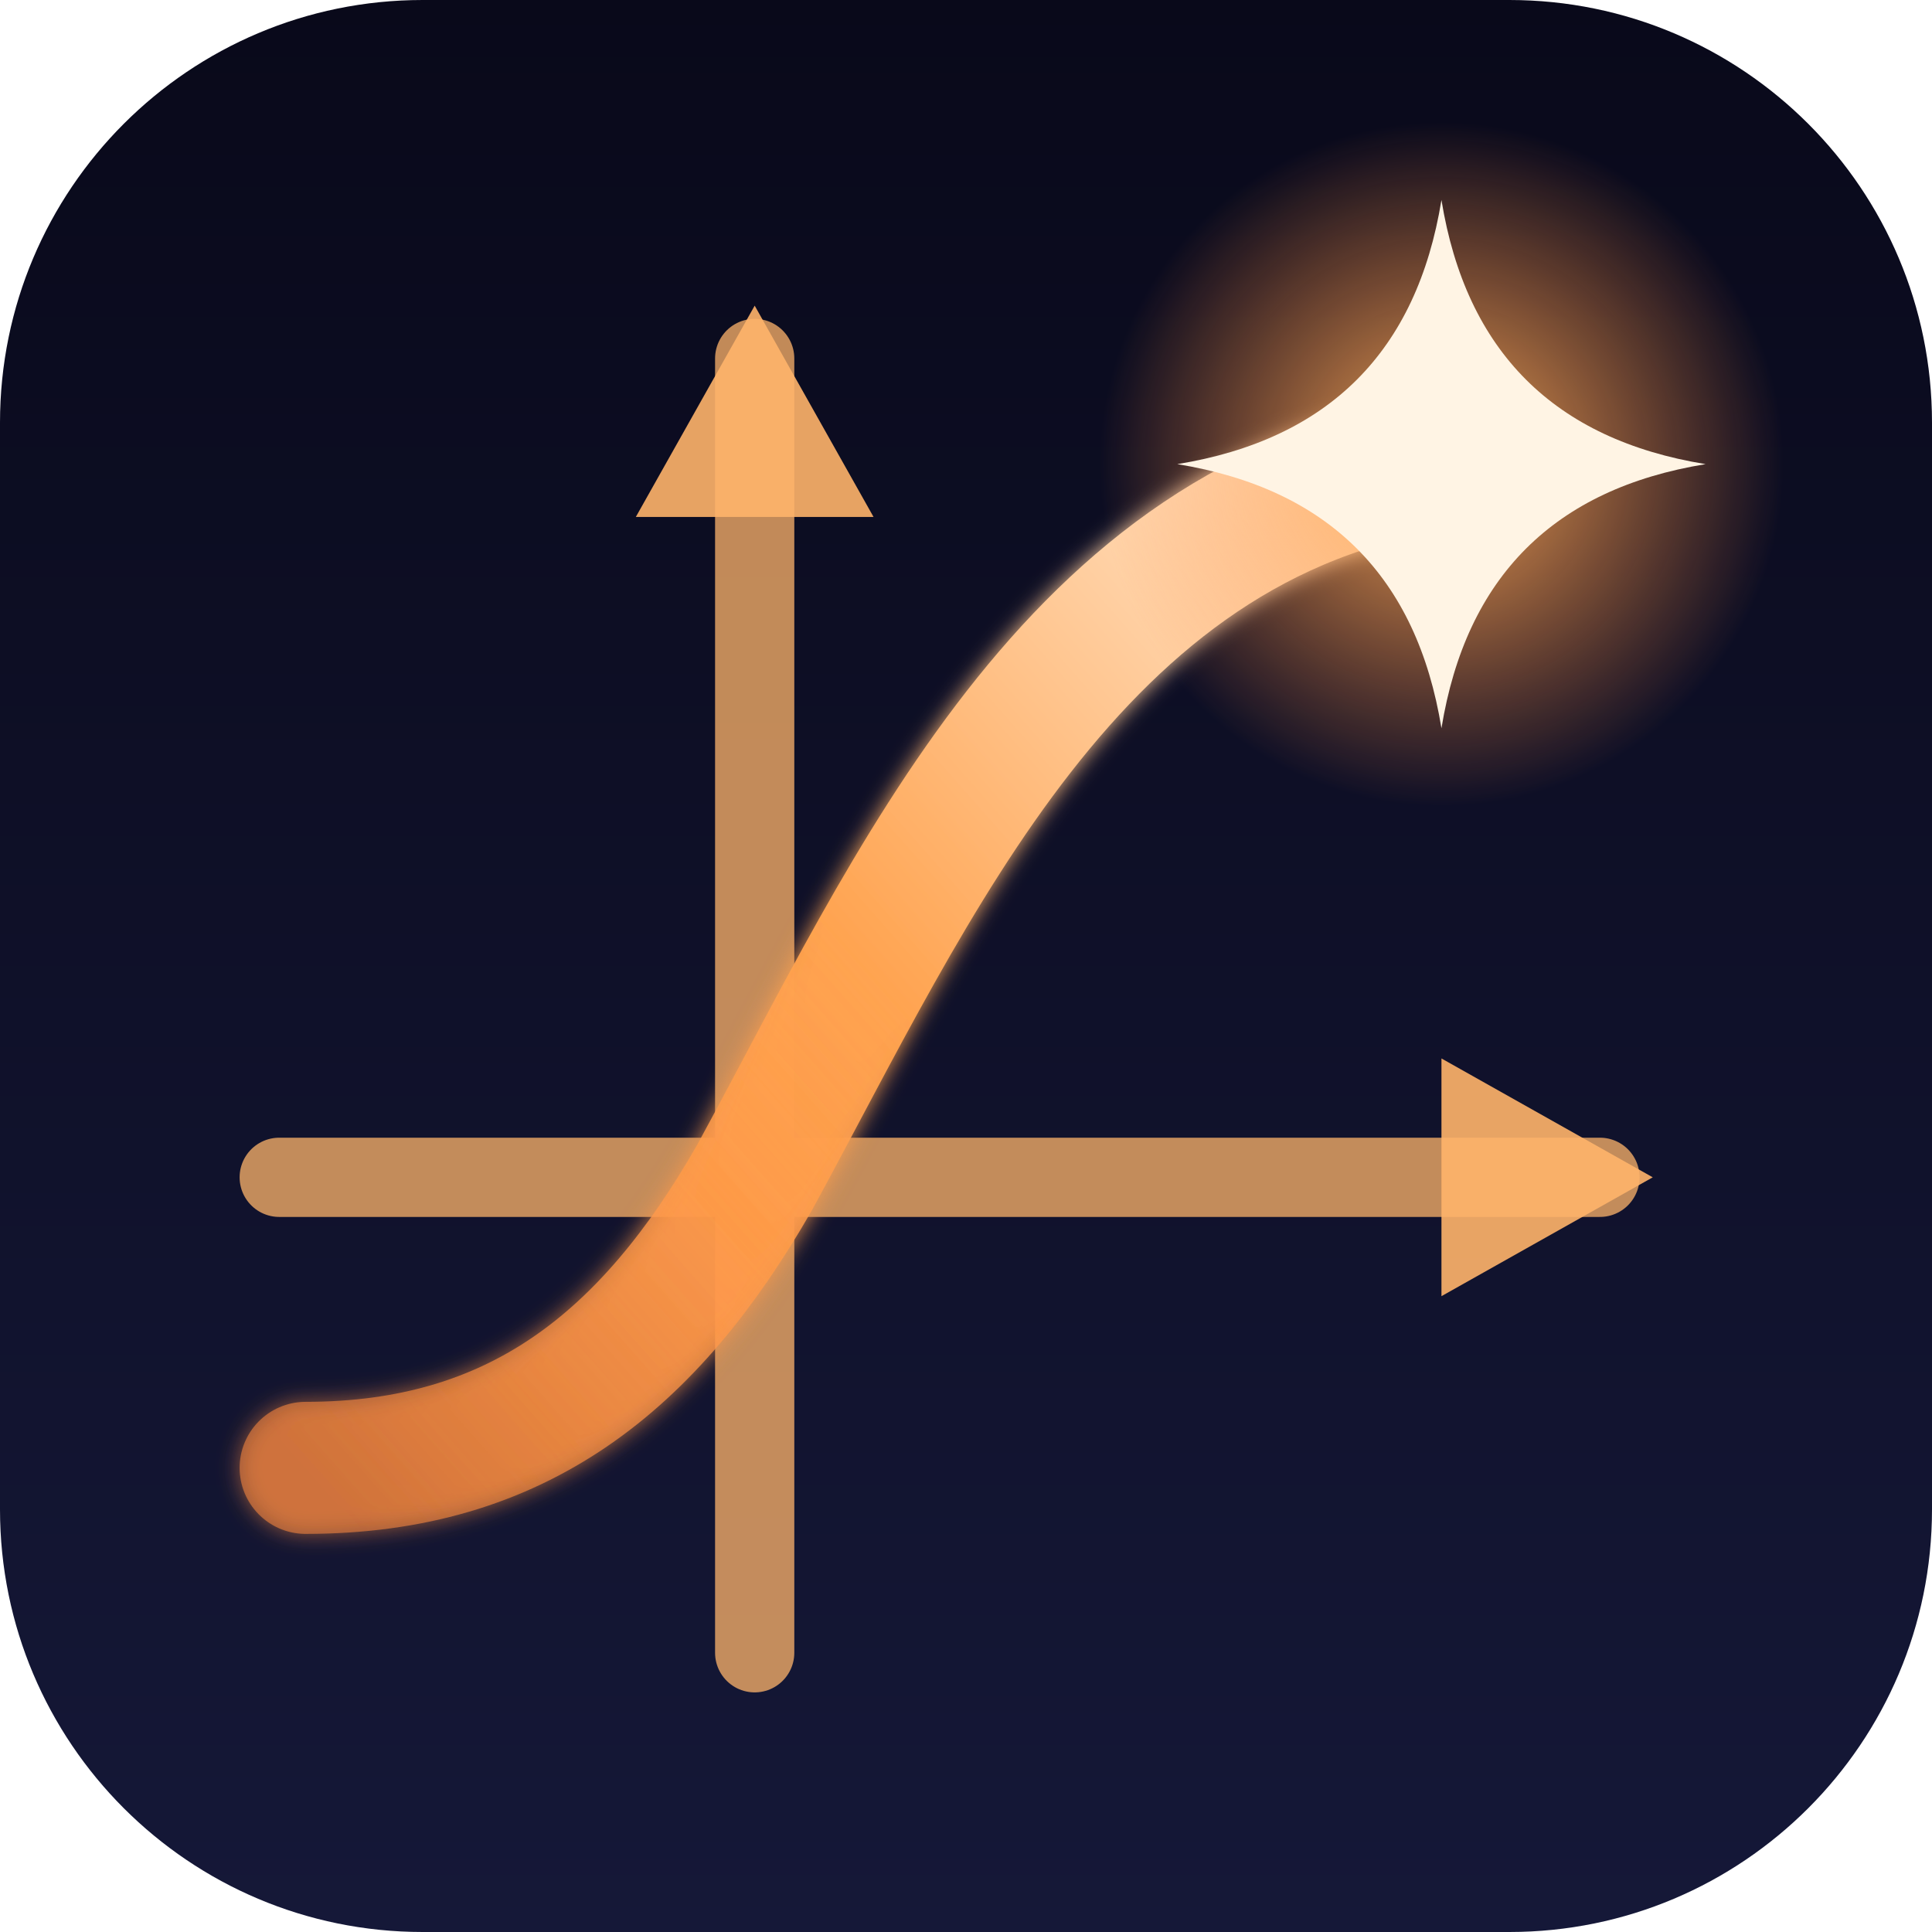
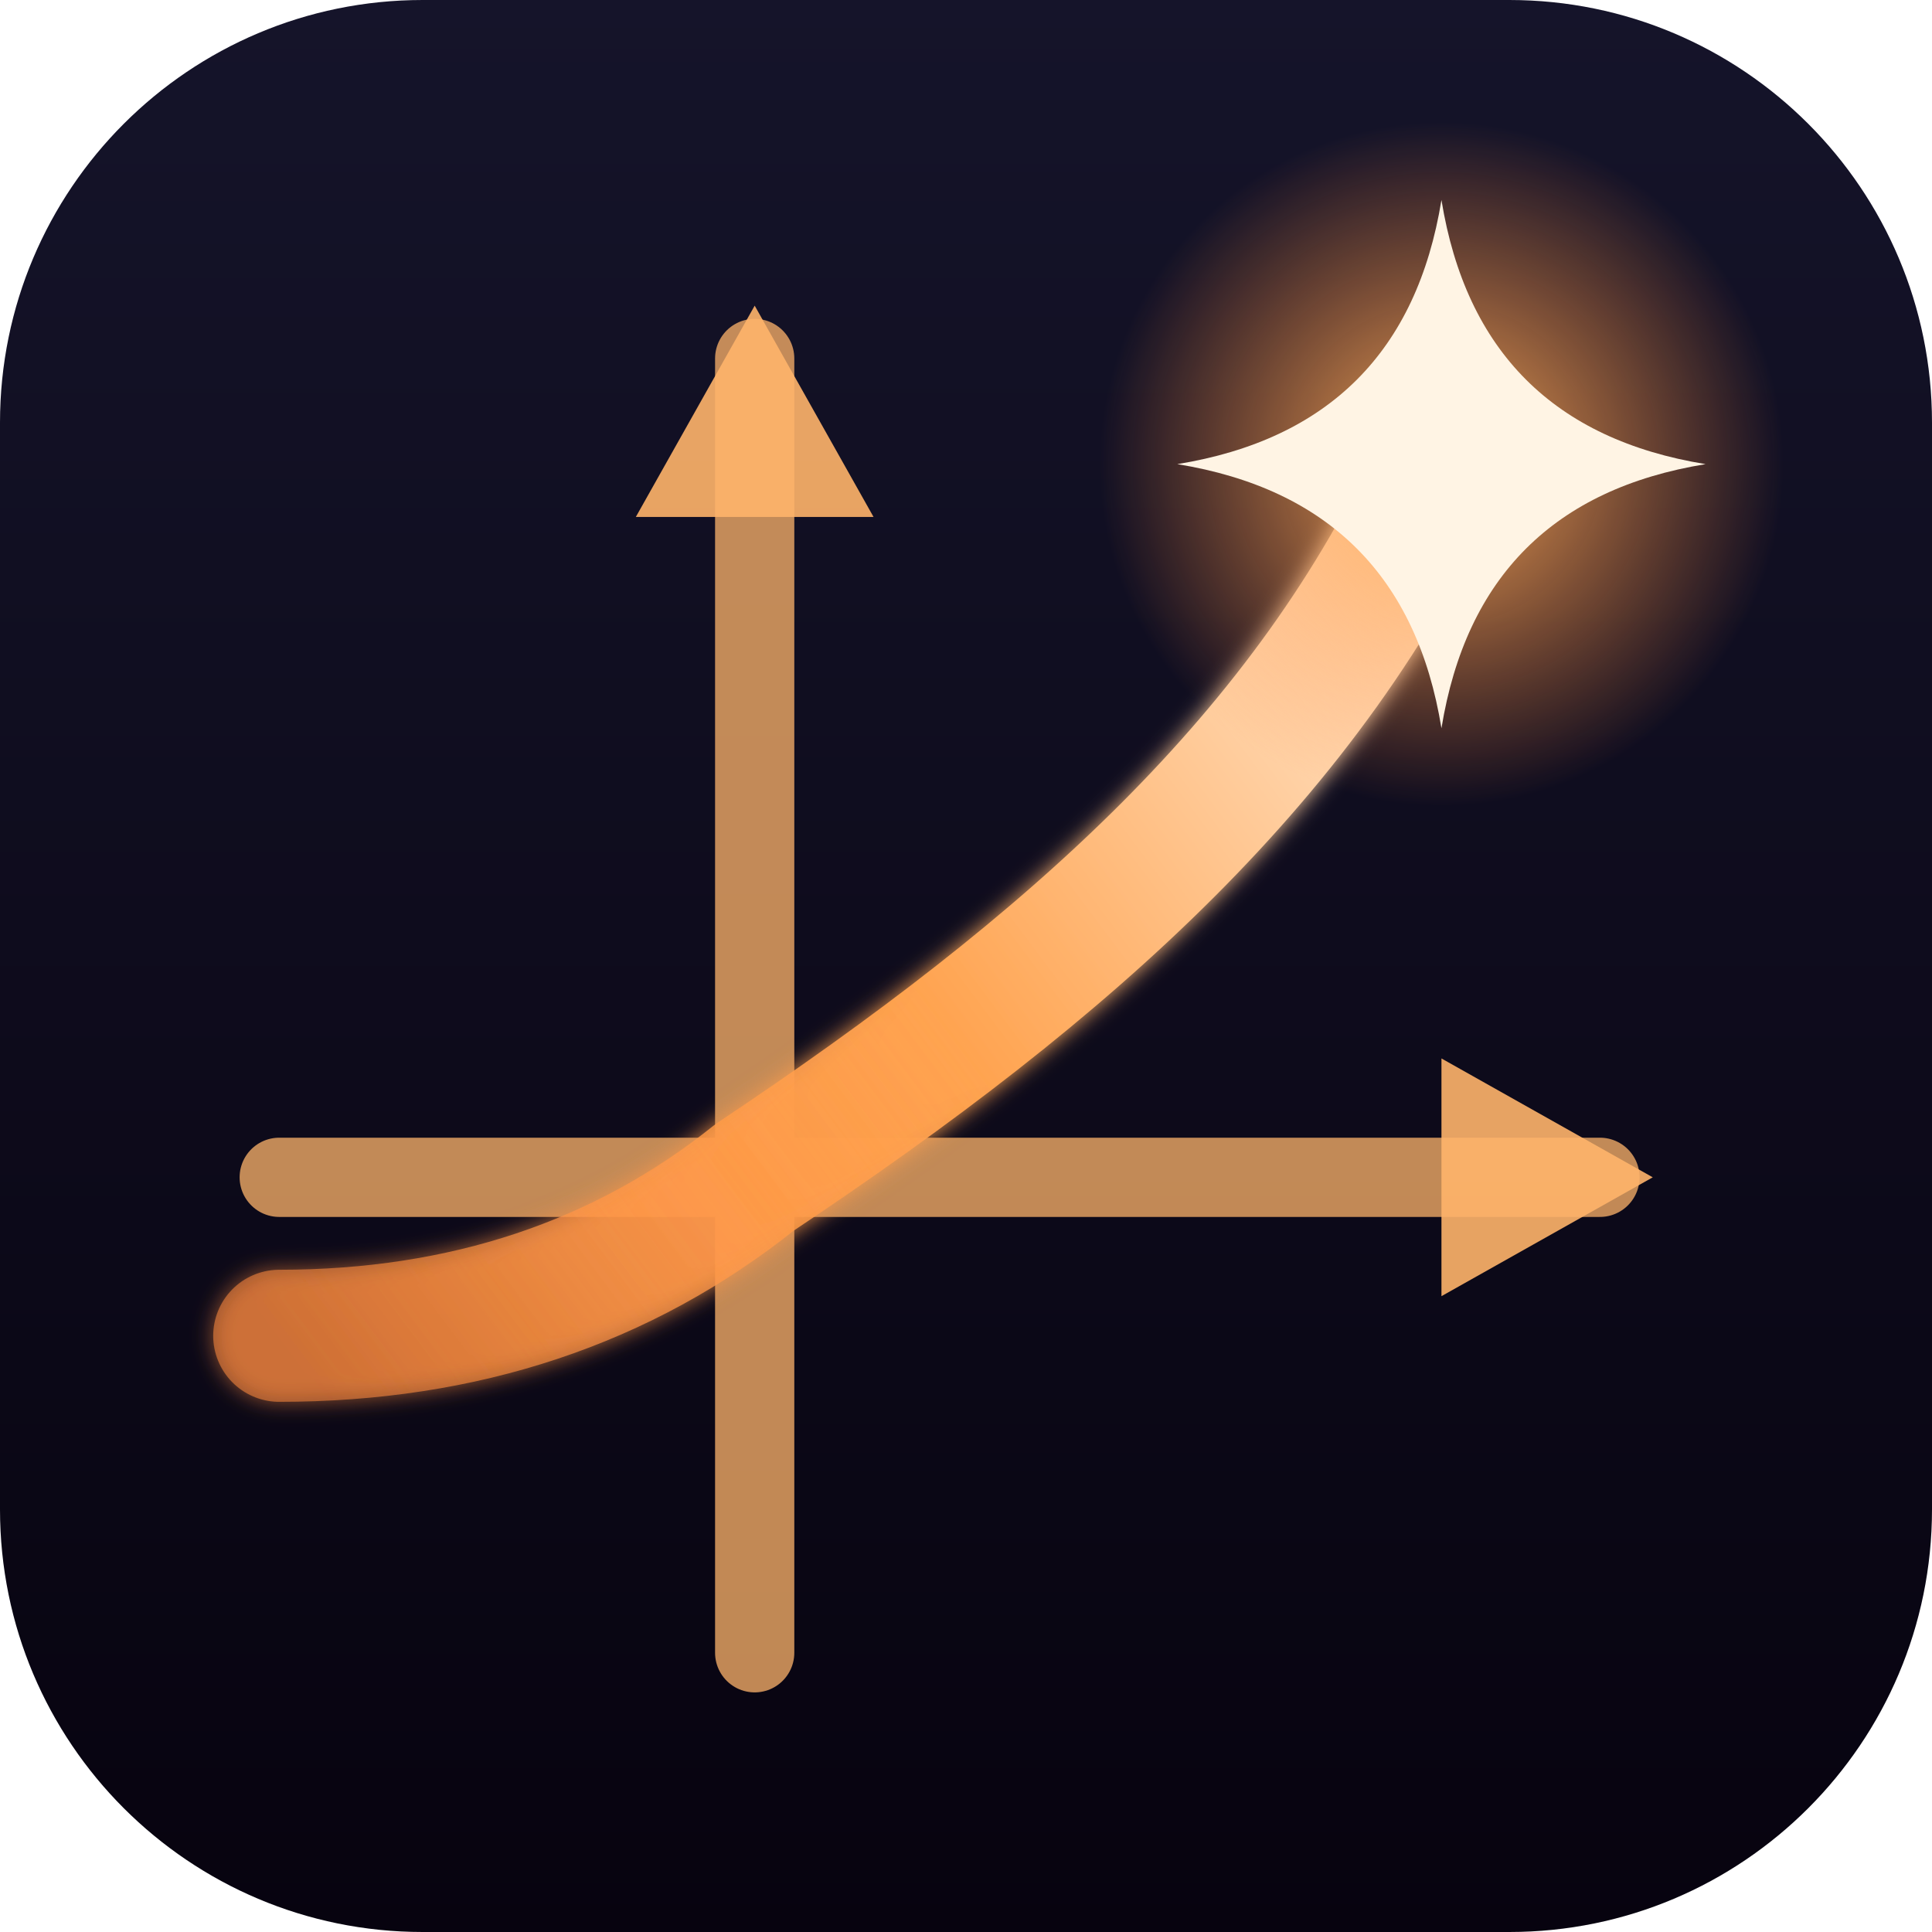
<svg xmlns="http://www.w3.org/2000/svg" width="64" height="64" viewBox="0 0 64 64">
  <defs>
    <linearGradient id="bg" x1="0" y1="0" x2="0" y2="1">
-       <stop offset="0" stop-color="#09091a" />
-       <stop offset="1" stop-color="#151838" />
+       <stop offset="0" stop-color="#15142a" />
+       <stop offset="1" stop-color="#07030f" />
    </linearGradient>
-     <linearGradient id="heat" x1="7" y1="51" x2="50" y2="13" gradientUnits="userSpaceOnUse">
+     <linearGradient id="heat" x1="6" y1="46" x2="50" y2="13" gradientUnits="userSpaceOnUse">
      <stop offset="0" stop-color="#ff8a3d" stop-opacity=".55" />
      <stop offset=".5" stop-color="#ffa451" />
      <stop offset="1" stop-color="#fff0df" />
    </linearGradient>
    <radialGradient id="spark">
      <stop offset="0" stop-color="#ffb05c" stop-opacity=".95" />
      <stop offset="1" stop-color="#ff8a3d" stop-opacity="0" />
    </radialGradient>
    <filter id="glow" x="-30%" y="-30%" width="160%" height="160%">
      <feGaussianBlur stdDeviation="0.4" result="b" />
      <feMerge>
        <feMergeNode in="b" />
        <feMergeNode in="SourceGraphic" />
      </feMerge>
    </filter>
  </defs>
  <rect width="64" height="64" rx="14" fill="url(#bg)" />
  <g transform="translate(4 4) scale(0.875)" fill="none" stroke-linecap="round" stroke-linejoin="round">
    <path d="M24 58V9M6 40h50" stroke="#ffb46b" stroke-opacity=".75" stroke-width="3" />
    <path d="M19.5 15 24 7l4.5 8zM50 35.5l8 4.5-8 4.5z" fill="#ffb46b" fill-opacity=".9" stroke="none" />
-     <path d="M7 51c8 0 13-4 17-11 6-11 12-25 26-27" stroke="url(#heat)" stroke-width="5" filter="url(#glow)" />
+     <path d="M6 46c7 0 13-2 18-6 12-8 21-16 26-27" stroke="url(#heat)" stroke-width="5" filter="url(#glow)" />
    <circle cx="50" cy="13" r="13" fill="url(#spark)" />
    <path d="M50 3q1.4 8.6 10 10-8.6 1.4-10 10-1.4-8.6-10-10 8.6-1.4 10-10z" fill="#fff4e4" />
  </g>
</svg>
